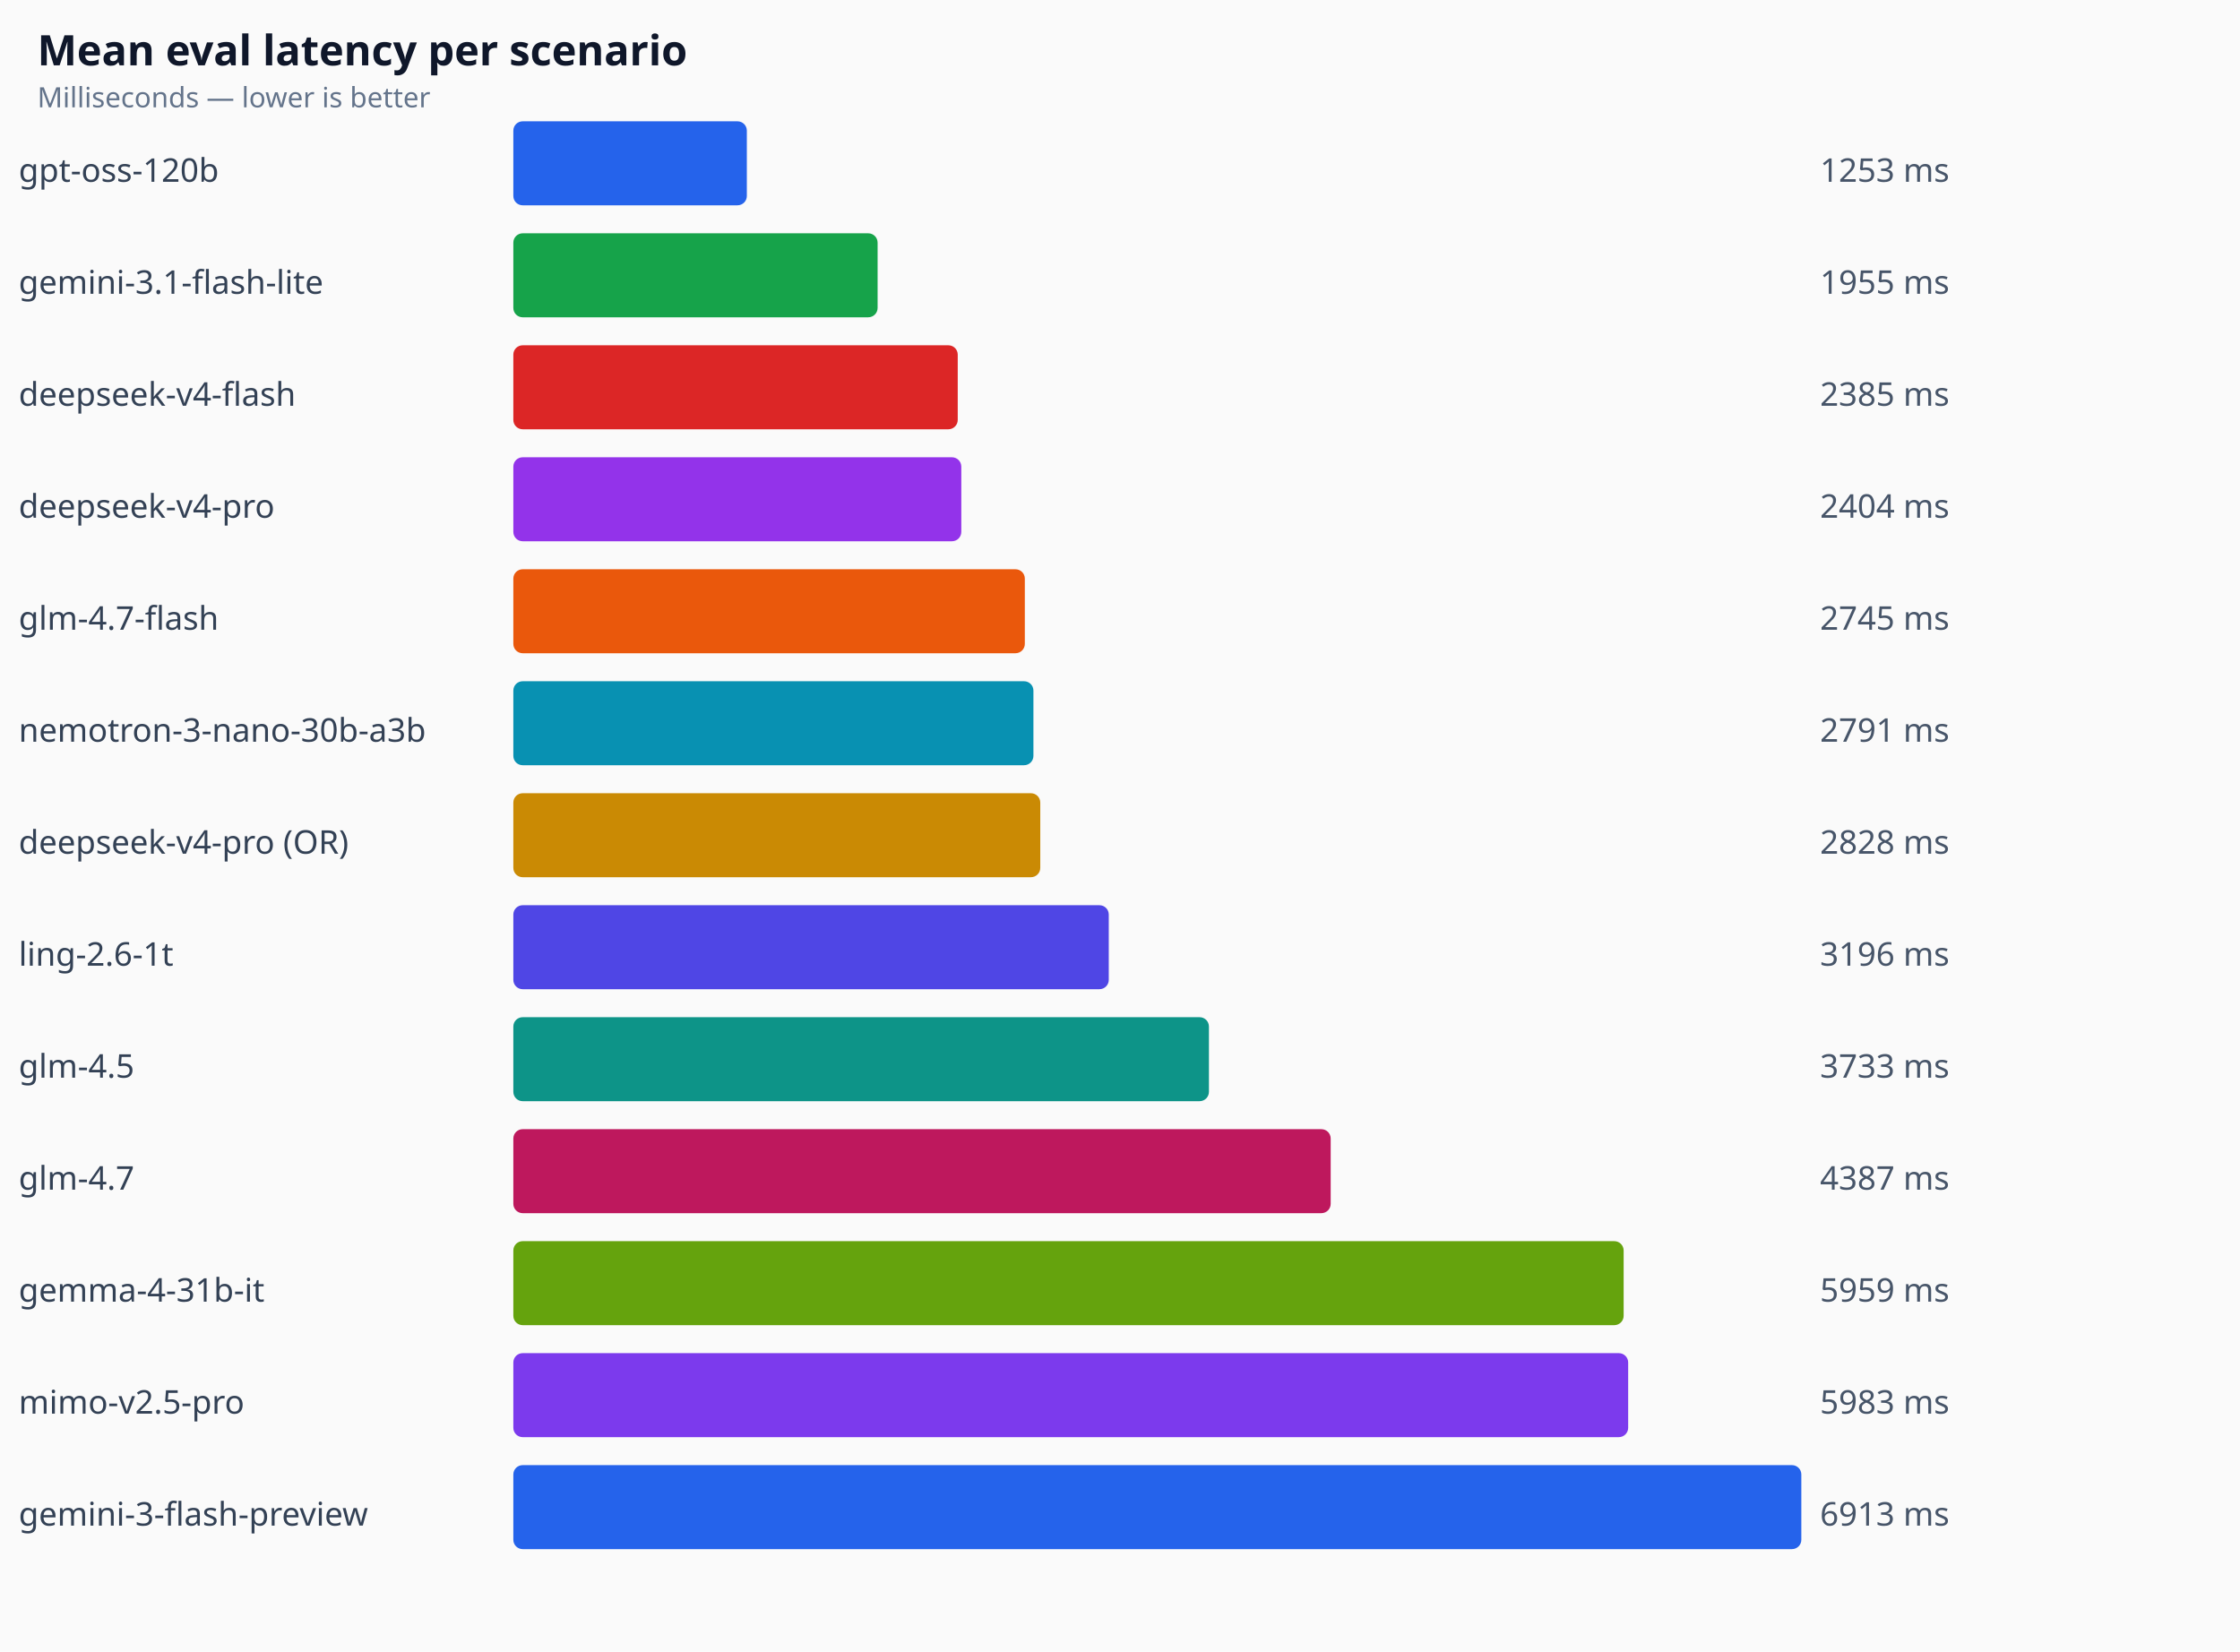
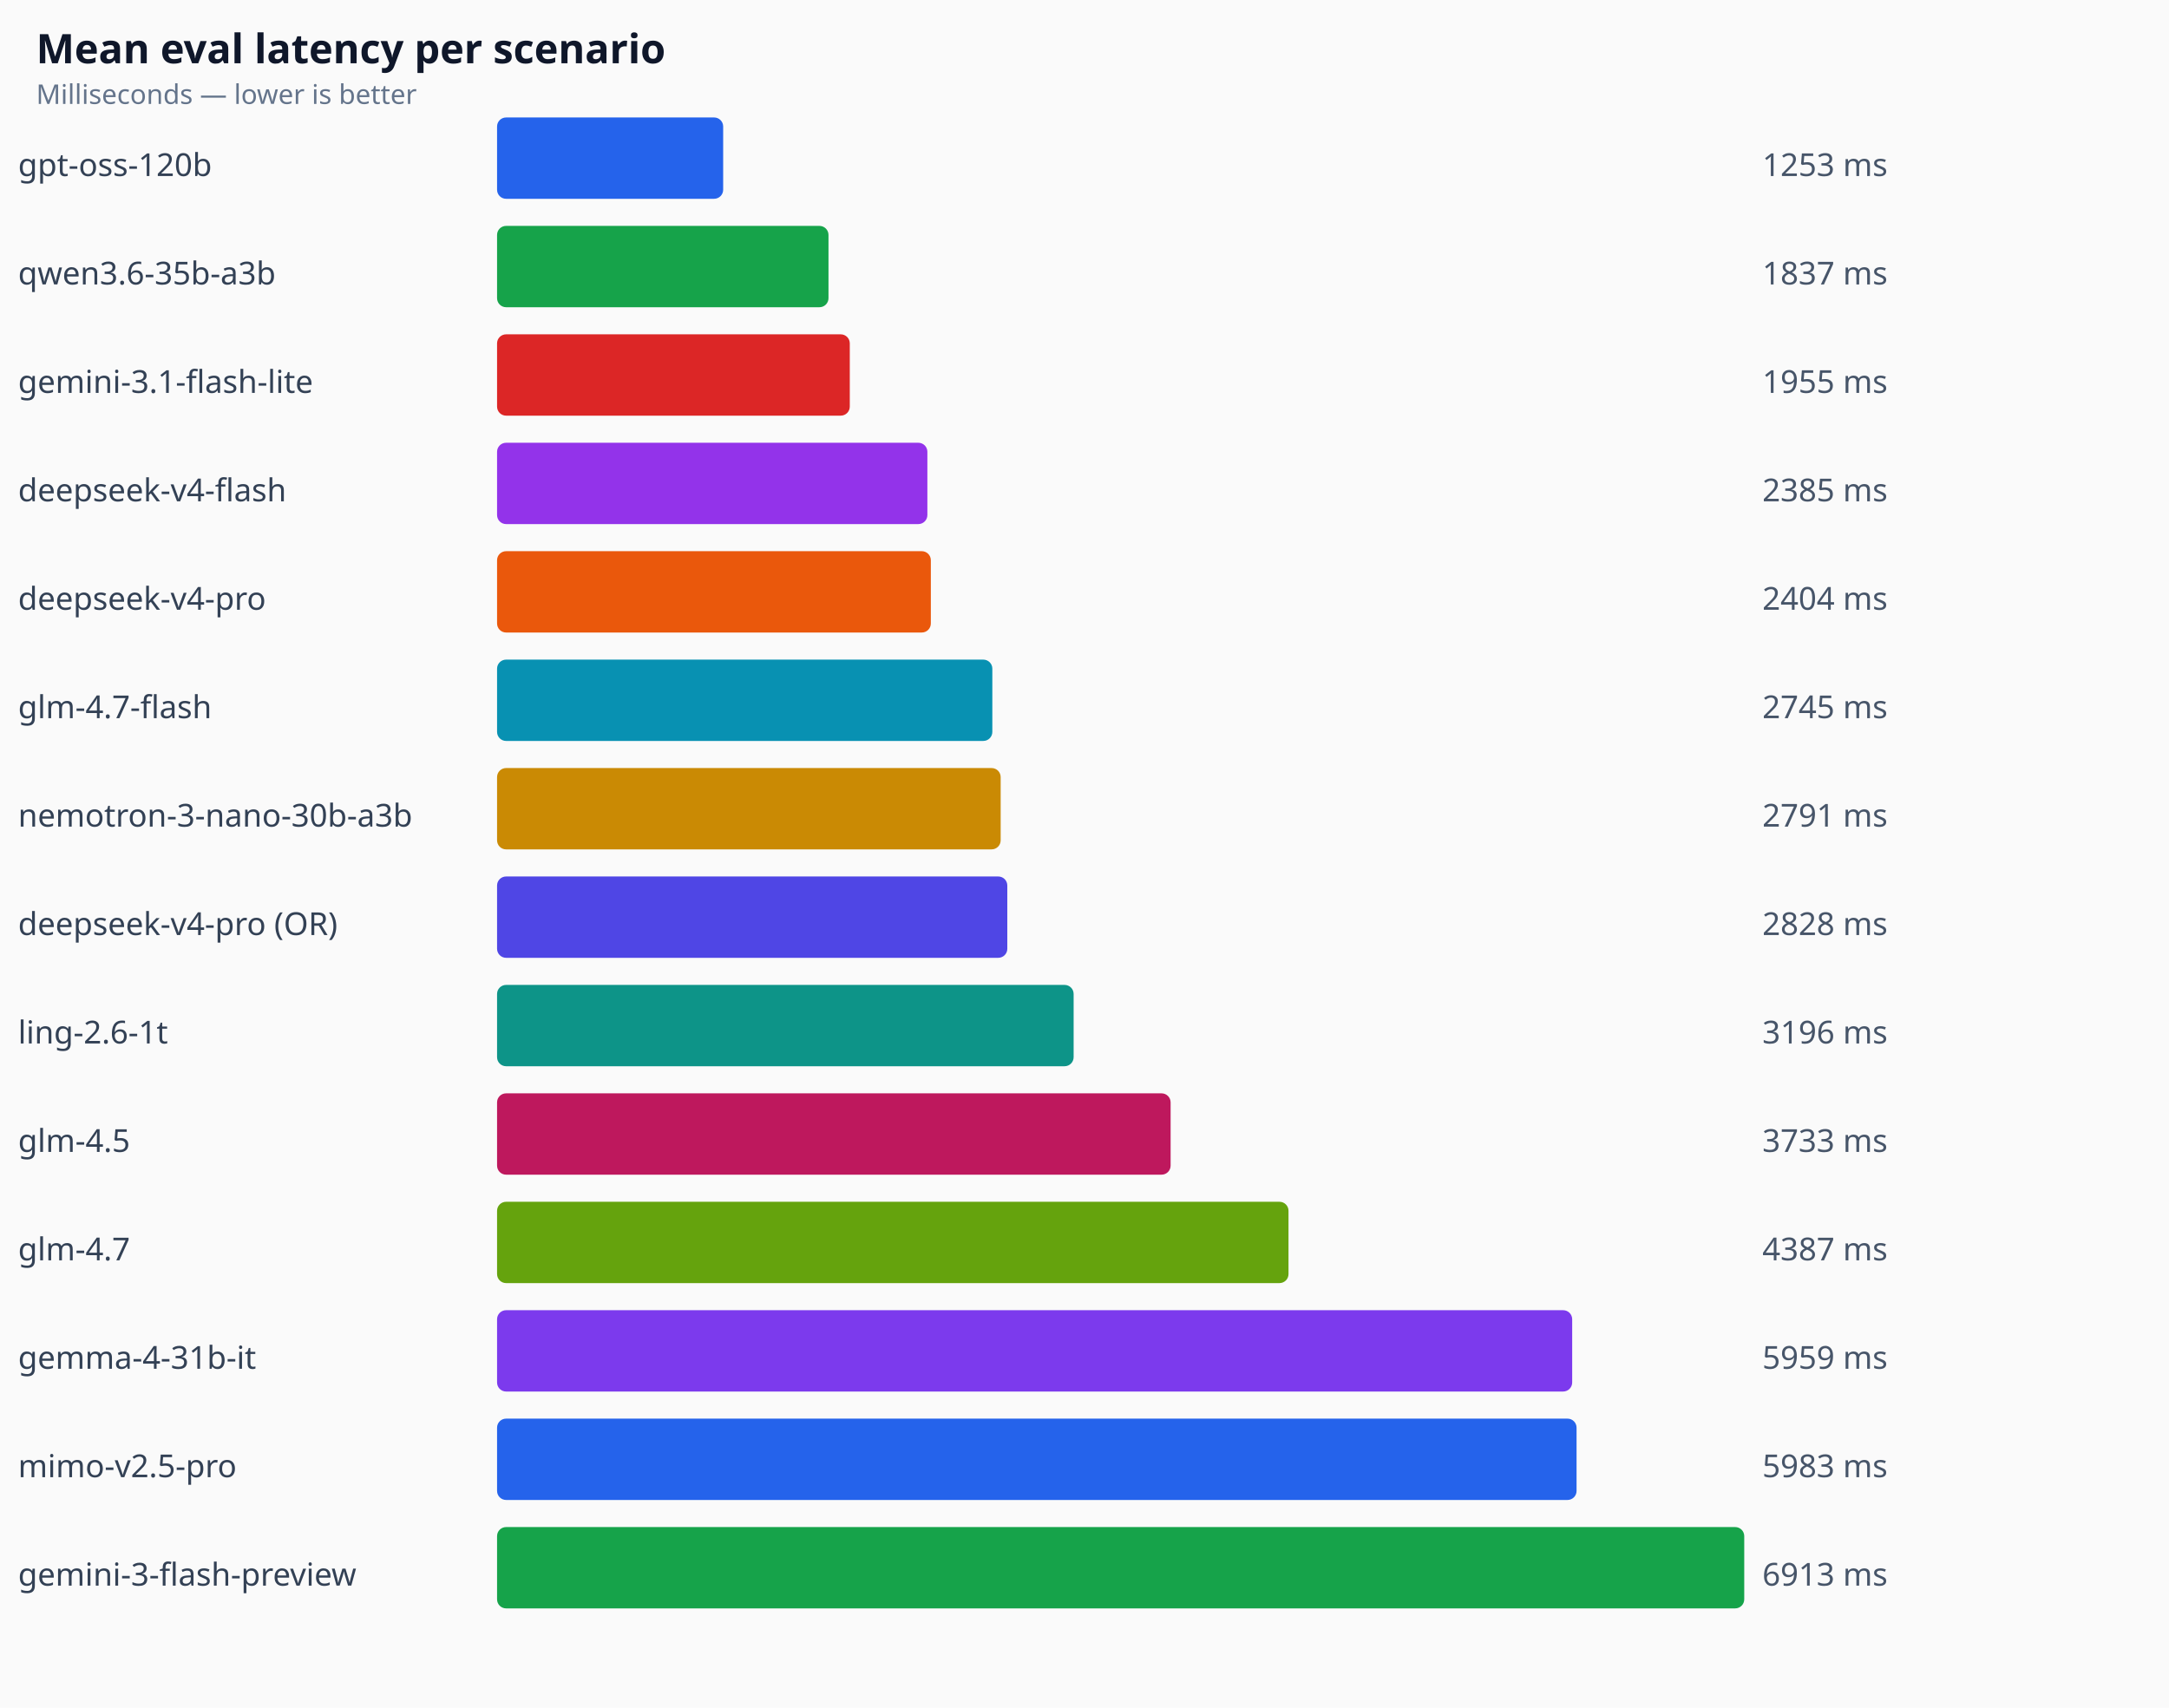
- <svg xmlns="http://www.w3.org/2000/svg" viewBox="0 0 960 708" width="960" height="708">
+ <svg xmlns="http://www.w3.org/2000/svg" viewBox="0 0 960 756" width="960" height="756">
  <style>
    .title { font: 600 18px system-ui, sans-serif; fill: #0f172a; }
    .label { font: 14px system-ui, sans-serif; fill: #334155; }
    .value { font: 14px system-ui, sans-serif; fill: #475569; }
    .sub { font: 12px system-ui, sans-serif; fill: #64748b; }
  </style>
  <rect width="100%" height="100%" fill="#fafafa" />
  <text x="16" y="28" class="title">Mean eval latency per scenario</text>
  <text x="16" y="46" class="sub">Milliseconds — lower is better</text>
  <text x="8" y="77.92" class="label">gpt-oss-120b</text>
  <rect x="220" y="52" width="100.076" height="36" rx="4" fill="#2563eb" />
  <text x="780" y="77.92" class="value">1253 ms</text>
-   <text x="8" y="125.92" class="label">gemini-3.1-flash-lite</text>
-   <rect x="220" y="100" width="156.114" height="36" rx="4" fill="#16a34a" />
-   <text x="780" y="125.92" class="value">1955 ms</text>
-   <text x="8" y="173.92" class="label">deepseek-v4-flash</text>
-   <rect x="220" y="148" width="190.458" height="36" rx="4" fill="#dc2626" />
-   <text x="780" y="173.92" class="value">2385 ms</text>
-   <text x="8" y="221.92" class="label">deepseek-v4-pro</text>
-   <rect x="220" y="196" width="191.988" height="36" rx="4" fill="#9333ea" />
-   <text x="780" y="221.92" class="value">2404 ms</text>
-   <text x="8" y="269.92" class="label">glm-4.7-flash</text>
-   <rect x="220" y="244" width="219.211" height="36" rx="4" fill="#ea580c" />
-   <text x="780" y="269.92" class="value">2745 ms</text>
-   <text x="8" y="317.92" class="label">nemotron-3-nano-30b-a3b</text>
-   <rect x="220" y="292" width="222.894" height="36" rx="4" fill="#0891b2" />
-   <text x="780" y="317.92" class="value">2791 ms</text>
-   <text x="8" y="365.92" class="label">deepseek-v4-pro (OR)</text>
-   <rect x="220" y="340" width="225.833" height="36" rx="4" fill="#ca8a04" />
-   <text x="780" y="365.92" class="value">2828 ms</text>
-   <text x="8" y="413.92" class="label">ling-2.6-1t</text>
-   <rect x="220" y="388" width="255.187" height="36" rx="4" fill="#4f46e5" />
-   <text x="780" y="413.92" class="value">3196 ms</text>
-   <text x="8" y="461.92" class="label">glm-4.5</text>
-   <rect x="220" y="436" width="298.113" height="36" rx="4" fill="#0d9488" />
-   <text x="780" y="461.92" class="value">3733 ms</text>
-   <text x="8" y="509.92" class="label">glm-4.7</text>
-   <rect x="220" y="484" width="350.296" height="36" rx="4" fill="#be185d" />
-   <text x="780" y="509.92" class="value">4387 ms</text>
-   <text x="8" y="557.92" class="label">gemma-4-31b-it</text>
-   <rect x="220" y="532" width="475.848" height="36" rx="4" fill="#65a30d" />
-   <text x="780" y="557.92" class="value">5959 ms</text>
-   <text x="8" y="605.92" class="label">mimo-v2.5-pro</text>
-   <rect x="220" y="580" width="477.787" height="36" rx="4" fill="#7c3aed" />
-   <text x="780" y="605.92" class="value">5983 ms</text>
-   <text x="8" y="653.92" class="label">gemini-3-flash-preview</text>
-   <rect x="220" y="628" width="552" height="36" rx="4" fill="#2563eb" />
-   <text x="780" y="653.92" class="value">6913 ms</text>
+   <text x="8" y="125.92" class="label">qwen3.6-35b-a3b</text>
+   <rect x="220" y="100" width="146.691" height="36" rx="4" fill="#16a34a" />
+   <text x="780" y="125.92" class="value">1837 ms</text>
+   <text x="8" y="173.92" class="label">gemini-3.1-flash-lite</text>
+   <rect x="220" y="148" width="156.114" height="36" rx="4" fill="#dc2626" />
+   <text x="780" y="173.92" class="value">1955 ms</text>
+   <text x="8" y="221.92" class="label">deepseek-v4-flash</text>
+   <rect x="220" y="196" width="190.458" height="36" rx="4" fill="#9333ea" />
+   <text x="780" y="221.92" class="value">2385 ms</text>
+   <text x="8" y="269.92" class="label">deepseek-v4-pro</text>
+   <rect x="220" y="244" width="191.988" height="36" rx="4" fill="#ea580c" />
+   <text x="780" y="269.92" class="value">2404 ms</text>
+   <text x="8" y="317.92" class="label">glm-4.7-flash</text>
+   <rect x="220" y="292" width="219.211" height="36" rx="4" fill="#0891b2" />
+   <text x="780" y="317.92" class="value">2745 ms</text>
+   <text x="8" y="365.92" class="label">nemotron-3-nano-30b-a3b</text>
+   <rect x="220" y="340" width="222.894" height="36" rx="4" fill="#ca8a04" />
+   <text x="780" y="365.92" class="value">2791 ms</text>
+   <text x="8" y="413.92" class="label">deepseek-v4-pro (OR)</text>
+   <rect x="220" y="388" width="225.833" height="36" rx="4" fill="#4f46e5" />
+   <text x="780" y="413.92" class="value">2828 ms</text>
+   <text x="8" y="461.92" class="label">ling-2.6-1t</text>
+   <rect x="220" y="436" width="255.187" height="36" rx="4" fill="#0d9488" />
+   <text x="780" y="461.92" class="value">3196 ms</text>
+   <text x="8" y="509.92" class="label">glm-4.5</text>
+   <rect x="220" y="484" width="298.113" height="36" rx="4" fill="#be185d" />
+   <text x="780" y="509.92" class="value">3733 ms</text>
+   <text x="8" y="557.92" class="label">glm-4.7</text>
+   <rect x="220" y="532" width="350.296" height="36" rx="4" fill="#65a30d" />
+   <text x="780" y="557.92" class="value">4387 ms</text>
+   <text x="8" y="605.92" class="label">gemma-4-31b-it</text>
+   <rect x="220" y="580" width="475.848" height="36" rx="4" fill="#7c3aed" />
+   <text x="780" y="605.92" class="value">5959 ms</text>
+   <text x="8" y="653.92" class="label">mimo-v2.5-pro</text>
+   <rect x="220" y="628" width="477.787" height="36" rx="4" fill="#2563eb" />
+   <text x="780" y="653.92" class="value">5983 ms</text>
+   <text x="8" y="701.92" class="label">gemini-3-flash-preview</text>
+   <rect x="220" y="676" width="552" height="36" rx="4" fill="#16a34a" />
+   <text x="780" y="701.92" class="value">6913 ms</text>
</svg>
